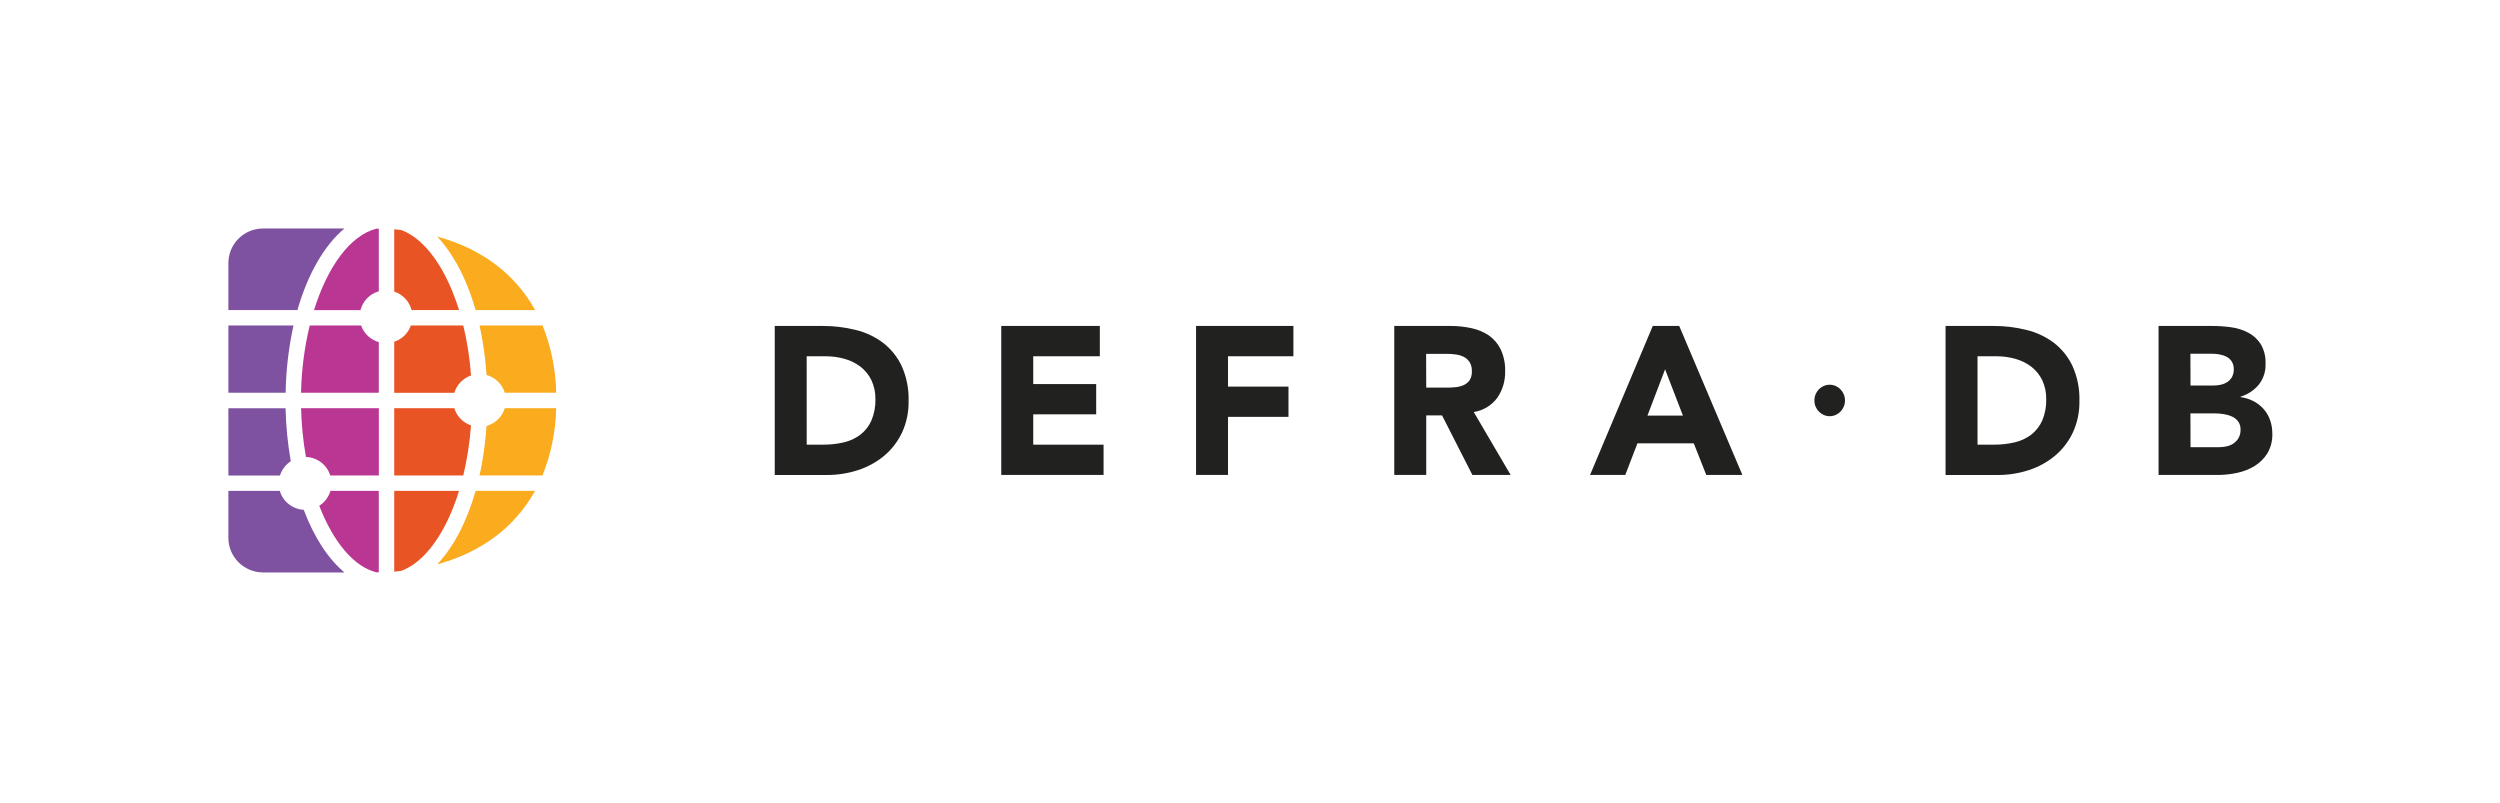
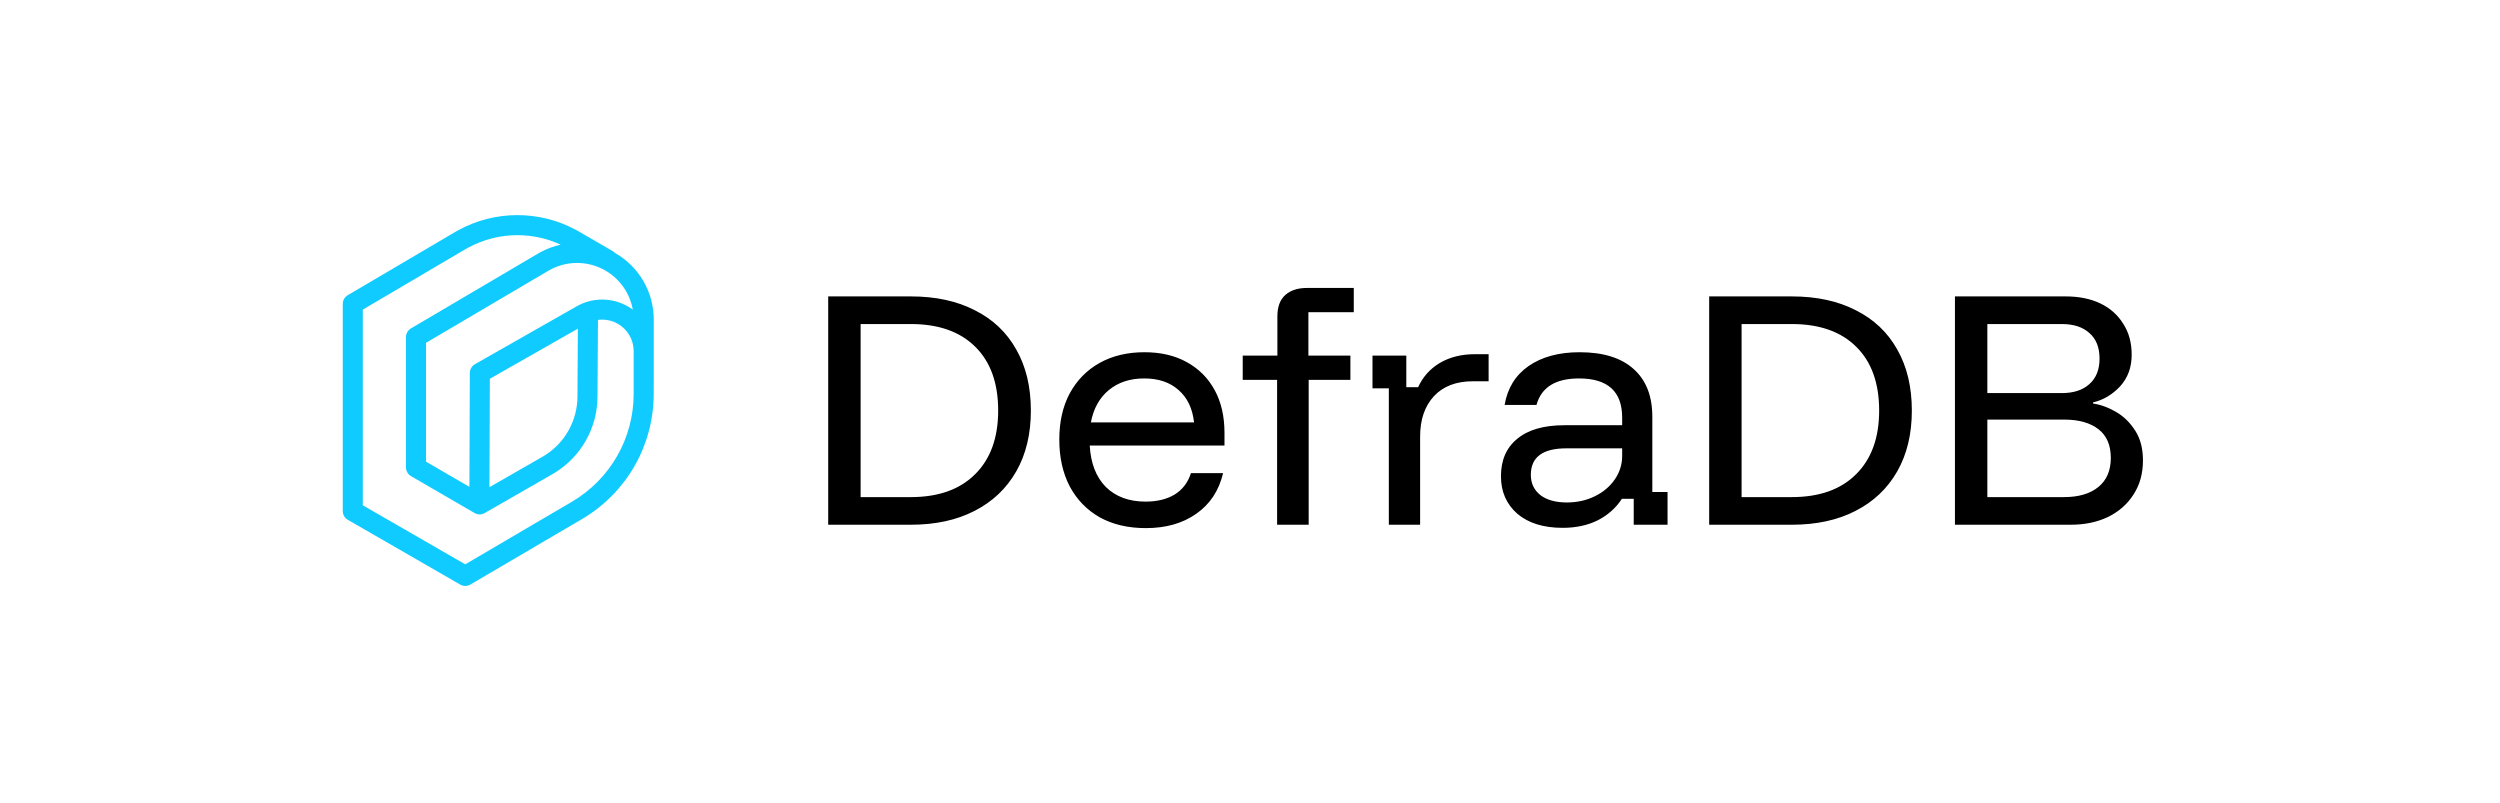
- <svg xmlns="http://www.w3.org/2000/svg" width="374" height="120" fill="none">
-   <path d="M61.57 46.386h7.106c-1.908-6.139-5.034-10.637-8.64-11.968-.363-.036-.698-.094-1.061-.12v9.324a3.943 3.943 0 0 1 2.595 2.764Z" fill="#E95425" />
-   <path d="M54.017 48.69h-7.683a46.949 46.949 0 0 0-1.298 10.066h11.631v-7.574a3.953 3.953 0 0 1-2.65-2.491Z" fill="#B93693" />
-   <path d="M43.906 48.69h-9.74v10.066h8.566a50.85 50.85 0 0 1 1.174-10.065Z" fill="#7E52A0" />
-   <path d="M45.77 68.364a3.94 3.94 0 0 1 3.635 2.763h7.27V61.062H45.043c.056 2.449.299 4.89.727 7.302Z" fill="#B93693" />
-   <path d="M43.502 69a51.89 51.89 0 0 1-.781-7.92h-8.556v10.065h7.716A3.978 3.978 0 0 1 43.502 69Z" fill="#7E52A0" />
-   <path d="M67.967 61.062h-8.992v10.065h10.333c.587-2.457.972-4.96 1.152-7.48a3.936 3.936 0 0 1-2.493-2.585Z" fill="#E95425" />
-   <path d="M51.528 34.182h-12.18a5.182 5.182 0 0 0-5.183 5.185v7.019h10.33c1.552-5.408 4.016-9.684 7.033-12.204Z" fill="#7E52A0" />
-   <path d="M47.762 75.665c2.068 5.339 5.11 9.091 8.541 9.957h.364v-12.19h-7.233a3.96 3.96 0 0 1-1.672 2.233Z" fill="#B93693" />
-   <path d="M75.516 58.756h7.69a28.375 28.375 0 0 0-2.038-10.065H71.74a49.325 49.325 0 0 1 1.046 7.407 3.943 3.943 0 0 1 2.73 2.658Z" fill="#FAAB1E" />
-   <path d="M56.67 43.575V34.21h-.363c-3.893.985-7.302 5.662-9.33 12.189h6.95a3.94 3.94 0 0 1 2.744-2.825Z" fill="#B93693" />
-   <path d="M80.056 46.386c-3.003-5.426-8.026-9.193-14.651-10.993 2.431 2.585 4.427 6.374 5.75 10.992h8.9Z" fill="#FAAB1E" />
-   <path d="M58.975 73.433v12.09c.363-.028.701-.083 1.054-.12 3.61-1.33 6.739-5.818 8.647-11.97h-9.701ZM70.468 56.17a46.414 46.414 0 0 0-1.16-7.48h-7.84a3.945 3.945 0 0 1-2.493 2.437v7.637h8.992a3.938 3.938 0 0 1 2.5-2.593Z" fill="#E95425" />
-   <path d="M65.404 84.425c6.615-1.796 11.631-5.57 14.637-10.992h-8.886c-1.323 4.618-3.3 8.407-5.75 10.992Z" fill="#FAAB1E" />
-   <path d="M41.86 73.433h-7.695v7.018a5.187 5.187 0 0 0 5.183 5.185h12.18c-2.465-2.058-4.558-5.301-6.088-9.37a3.942 3.942 0 0 1-3.58-2.833Z" fill="#7E52A0" />
-   <path d="M72.786 63.72a49.325 49.325 0 0 1-1.046 7.407h9.413a28.47 28.47 0 0 0 2.054-10.065h-7.691a3.945 3.945 0 0 1-2.73 2.658Z" fill="#FAAB1E" />
-   <path d="M115.9 48.764h7.178a19.94 19.94 0 0 1 4.954.6 11.165 11.165 0 0 1 4.093 1.934 9.464 9.464 0 0 1 2.777 3.48 11.969 11.969 0 0 1 1.025 5.193 10.83 10.83 0 0 1-.996 4.77 10.23 10.23 0 0 1-2.683 3.463 11.794 11.794 0 0 1-3.896 2.127 14.828 14.828 0 0 1-4.63.727H115.9V48.764Zm4.783 17.756h2.486a13.11 13.11 0 0 0 3.082-.345 6.542 6.542 0 0 0 2.468-1.15 5.516 5.516 0 0 0 1.643-2.109c.425-1.01.63-2.1.6-3.196a6.419 6.419 0 0 0-.6-2.85 5.684 5.684 0 0 0-1.61-1.997 7.077 7.077 0 0 0-2.381-1.182 10.301 10.301 0 0 0-2.867-.393h-2.824l.003 13.222ZM149.789 48.764h14.746v4.534h-9.963v4.157h9.417v4.53h-9.417v4.535h10.522v4.535h-15.305V48.764ZM178.928 48.764h14.567v4.534h-9.784v4.535h9.046v4.53h-9.046v8.692h-4.783V48.764ZM208.582 48.764h8.407a14.588 14.588 0 0 1 3.14.33 7.432 7.432 0 0 1 2.61 1.091 5.455 5.455 0 0 1 1.766 2.088 7.172 7.172 0 0 1 .662 3.272 6.664 6.664 0 0 1-1.199 4 5.352 5.352 0 0 1-3.497 2.091l5.521 9.415h-5.724l-4.54-8.91h-2.363v8.91h-4.783V48.764Zm4.783 9.225h2.824c.429 0 .884 0 1.367-.047a4.26 4.26 0 0 0 1.301-.284c.383-.15.717-.401.967-.727.272-.42.4-.916.364-1.415a2.364 2.364 0 0 0-.338-1.352 2.245 2.245 0 0 0-.858-.771 3.691 3.691 0 0 0-1.196-.364 9.705 9.705 0 0 0-1.319-.095h-3.13l.018 5.055ZM291.055 48.764h7.175a19.9 19.9 0 0 1 4.953.6 11.213 11.213 0 0 1 4.097 1.934 9.485 9.485 0 0 1 2.776 3.48 11.94 11.94 0 0 1 1.025 5.193 10.773 10.773 0 0 1-.999 4.77 10.193 10.193 0 0 1-2.682 3.463 11.78 11.78 0 0 1-3.897 2.127 14.808 14.808 0 0 1-4.627.727h-7.821V48.764Zm4.783 17.756h2.482a13.088 13.088 0 0 0 3.083-.346 6.541 6.541 0 0 0 2.471-1.149 5.526 5.526 0 0 0 1.643-2.109c.424-1.01.627-2.1.596-3.196a6.43 6.43 0 0 0-.596-2.85 5.693 5.693 0 0 0-1.614-1.997 7.056 7.056 0 0 0-2.373-1.182 10.355 10.355 0 0 0-2.872-.393h-2.82V66.52ZM322.919 48.764h8.08c.95 0 1.898.069 2.839.203a7.66 7.66 0 0 1 2.544.822c.75.403 1.384.993 1.839 1.713.509.89.753 1.907.705 2.93a4.727 4.727 0 0 1-1.028 3.132 5.619 5.619 0 0 1-2.715 1.778v.065a6.027 6.027 0 0 1 1.948.611c.568.294 1.078.69 1.504 1.167.424.485.752 1.045.967 1.651.227.648.341 1.329.338 2.015a5.475 5.475 0 0 1-.727 2.945 5.863 5.863 0 0 1-1.901 1.906 8.31 8.31 0 0 1-2.624 1.036c-.955.21-1.93.316-2.907.317h-8.862V48.764Zm4.784 8.909h3.463c.367 0 .733-.04 1.091-.124.344-.078.671-.217.967-.41.289-.192.526-.452.69-.757a2.28 2.28 0 0 0 .258-1.131 2.114 2.114 0 0 0-.287-1.15 2.074 2.074 0 0 0-.752-.708 3.518 3.518 0 0 0-1.043-.364 6.189 6.189 0 0 0-1.134-.109h-3.272l.019 4.753Zm0 9.225h4.292a4.91 4.91 0 0 0 1.119-.127 2.9 2.9 0 0 0 1.029-.44 2.46 2.46 0 0 0 .752-.818c.204-.377.304-.801.291-1.23a1.982 1.982 0 0 0-.385-1.272 2.409 2.409 0 0 0-.967-.727 4.754 4.754 0 0 0-1.254-.346 9.346 9.346 0 0 0-1.257-.094h-3.635l.015 5.054ZM273.721 62.262c1.265 0 2.29-1.053 2.29-2.353 0-1.3-1.025-2.353-2.29-2.353-1.264 0-2.289 1.054-2.289 2.353 0 1.3 1.025 2.353 2.289 2.353ZM247.254 48.764h3.958l9.45 22.29h-5.401l-1.871-4.727h-8.433l-1.817 4.728h-5.27l9.384-22.291Zm1.843 6.483-2.639 6.928h5.307l-2.668-6.928Z" fill="#212120" />
+ <svg xmlns="http://www.w3.org/2000/svg" width="374" height="120" viewBox="0 0 374 120" fill="none">
+   <path d="M77.347 32.181C80.413 32.171 83.431 32.925 86.129 34.372L86.664 34.67L91.626 37.547C91.757 37.622 91.871 37.716 91.97 37.821C91.987 37.831 92.005 37.84 92.022 37.85C93.777 38.853 95.236 40.301 96.251 42.049C97.266 43.797 97.8 45.783 97.802 47.804V56.79C97.802 56.828 97.799 56.866 97.796 56.904V57.554C97.796 57.573 97.793 57.592 97.793 57.611V58.955C97.79 62.728 96.803 66.436 94.929 69.71C93.054 72.985 90.358 75.715 87.106 77.629L87.104 77.629L70.364 87.452C69.899 87.725 69.323 87.728 68.856 87.459L52.027 77.76C51.563 77.493 51.276 76.997 51.276 76.46V45.459C51.276 44.927 51.557 44.435 52.016 44.166L68.045 34.732L68.578 34.429C71.266 32.965 74.279 32.191 77.347 32.181ZM77.356 35.181C74.788 35.19 72.264 35.838 70.013 37.064L69.567 37.317L54.276 46.316V75.593L69.599 84.423L85.586 75.042C88.387 73.393 90.71 71.042 92.325 68.22C93.94 65.399 94.791 62.205 94.793 58.954V52.431C94.777 51.636 94.563 50.858 94.165 50.169C93.751 49.452 93.156 48.857 92.439 48.444C91.723 48.031 90.91 47.813 90.083 47.813C89.873 47.813 89.663 47.827 89.456 47.855L89.388 59.312C89.385 61.646 88.773 63.939 87.613 65.964C86.524 67.865 84.987 69.469 83.138 70.637L82.766 70.865C82.761 70.867 82.756 70.87 82.752 70.873L72.502 76.755C72.482 76.767 72.46 76.775 72.44 76.786C72.424 76.794 72.408 76.802 72.391 76.81C72.363 76.823 72.335 76.836 72.306 76.847C72.29 76.854 72.274 76.86 72.258 76.866C72.226 76.877 72.195 76.887 72.163 76.896C72.149 76.9 72.136 76.904 72.122 76.908C72.09 76.916 72.058 76.922 72.025 76.928C72.007 76.932 71.988 76.935 71.97 76.938C71.945 76.942 71.919 76.945 71.894 76.947C71.87 76.949 71.846 76.951 71.822 76.952C71.8 76.953 71.778 76.954 71.756 76.954C71.724 76.954 71.693 76.953 71.661 76.951C71.651 76.95 71.642 76.95 71.633 76.949C71.591 76.945 71.55 76.94 71.509 76.933C71.504 76.932 71.499 76.931 71.494 76.93C71.456 76.924 71.418 76.915 71.381 76.906C71.366 76.902 71.351 76.898 71.336 76.894C71.303 76.885 71.271 76.875 71.239 76.863C71.227 76.859 71.215 76.854 71.203 76.849C71.168 76.836 71.134 76.821 71.1 76.804C71.091 76.8 71.083 76.795 71.074 76.791C71.049 76.778 71.024 76.767 71 76.752L61.48 71.225L61.469 71.217C61.443 71.202 61.417 71.186 61.392 71.168L61.351 71.142C61.308 71.111 61.267 71.076 61.227 71.041C61.217 71.031 61.208 71.022 61.198 71.012C61.176 70.991 61.154 70.971 61.134 70.949C61.12 70.934 61.108 70.919 61.095 70.904C61.019 70.816 60.955 70.72 60.902 70.619C60.87 70.558 60.843 70.494 60.82 70.428C60.812 70.406 60.804 70.385 60.798 70.363C60.793 70.346 60.789 70.328 60.784 70.311C60.777 70.285 60.77 70.26 60.764 70.234C60.76 70.212 60.757 70.19 60.754 70.168C60.75 70.143 60.745 70.118 60.742 70.093C60.742 70.09 60.742 70.085 60.741 70.082L60.738 70.041C60.736 70.011 60.735 69.982 60.734 69.953L60.733 69.928V50.425C60.733 50.413 60.734 50.401 60.734 50.389C60.735 50.361 60.737 50.333 60.739 50.304C60.741 50.278 60.744 50.251 60.748 50.225C60.751 50.205 60.753 50.185 60.757 50.166C60.762 50.134 60.769 50.103 60.776 50.072C60.78 50.057 60.783 50.043 60.787 50.029C60.796 49.996 60.807 49.963 60.818 49.931C60.823 49.918 60.827 49.904 60.832 49.891C60.844 49.859 60.858 49.828 60.872 49.797C60.878 49.785 60.883 49.773 60.889 49.76C60.905 49.73 60.92 49.7 60.937 49.67C60.945 49.657 60.953 49.644 60.962 49.63C60.978 49.604 60.995 49.578 61.014 49.553C61.026 49.535 61.04 49.518 61.054 49.501C61.067 49.483 61.08 49.466 61.095 49.45C61.112 49.429 61.131 49.408 61.15 49.388C61.167 49.371 61.184 49.354 61.202 49.337C61.218 49.323 61.233 49.308 61.25 49.294C61.273 49.273 61.297 49.255 61.321 49.236C61.334 49.227 61.346 49.217 61.358 49.208C61.392 49.183 61.427 49.161 61.463 49.139C61.466 49.137 61.469 49.135 61.472 49.133L61.5 49.117C61.507 49.113 61.513 49.108 61.52 49.104L80.512 37.919L80.513 37.919L80.843 37.732C81.798 37.212 82.82 36.832 83.876 36.601C81.837 35.661 79.613 35.174 77.356 35.181ZM73.282 56.665L73.222 72.882L81.246 68.278L81.536 68.101C82.971 67.194 84.164 65.949 85.01 64.473C85.912 62.899 86.387 61.116 86.388 59.301V59.294L86.448 49.17L73.282 56.665ZM86.276 39.337C84.784 39.346 83.32 39.749 82.033 40.505L82.032 40.505L63.733 51.283V69.065L70.222 72.832L70.286 55.785L70.288 55.743C70.289 55.714 70.289 55.685 70.292 55.657L70.294 55.631C70.329 55.301 70.471 55.002 70.685 54.771C70.713 54.741 70.743 54.712 70.773 54.684C70.777 54.681 70.78 54.676 70.784 54.672C70.802 54.657 70.82 54.642 70.839 54.627C70.859 54.611 70.881 54.594 70.902 54.579C70.914 54.57 70.926 54.562 70.938 54.553C70.968 54.533 70.997 54.514 71.028 54.496C71.033 54.493 71.039 54.49 71.044 54.487L86.234 45.843C87.404 45.169 88.731 44.813 90.082 44.813C91.436 44.813 92.766 45.169 93.938 45.845C94.192 45.991 94.435 46.152 94.669 46.325C94.496 45.354 94.155 44.416 93.656 43.556C92.907 42.265 91.829 41.195 90.533 40.454C89.237 39.713 87.769 39.328 86.276 39.337Z" fill="#10CBFF" />
+   <path d="M123.899 78.5V44.343H136.254C139.965 44.343 143.156 45.032 145.826 46.409C148.525 47.759 150.591 49.713 152.025 52.271C153.487 54.829 154.218 57.879 154.218 61.422C154.218 64.936 153.487 67.972 152.025 70.53C150.563 73.088 148.483 75.056 145.784 76.434C143.114 77.811 139.937 78.5 136.254 78.5H123.899ZM128.748 74.367H136.254C140.387 74.367 143.591 73.229 145.869 70.952C148.174 68.675 149.326 65.498 149.326 61.422C149.326 57.317 148.188 54.14 145.911 51.891C143.634 49.614 140.415 48.476 136.254 48.476H128.748V74.367ZM171.418 79.006C168.775 79.006 166.484 78.472 164.544 77.404C162.604 76.307 161.1 74.761 160.032 72.765C158.992 70.769 158.472 68.436 158.472 65.765C158.472 63.094 158.992 60.789 160.032 58.849C161.1 56.881 162.59 55.363 164.502 54.295C166.414 53.227 168.649 52.693 171.207 52.693C173.653 52.693 175.761 53.185 177.532 54.169C179.331 55.153 180.723 56.544 181.707 58.343C182.691 60.142 183.183 62.279 183.183 64.753V66.65H163.026C163.167 69.293 163.968 71.359 165.43 72.849C166.92 74.311 168.902 75.042 171.376 75.042C173.09 75.042 174.538 74.691 175.719 73.988C176.9 73.257 177.715 72.189 178.165 70.783H182.972C182.354 73.398 181.018 75.422 178.966 76.855C176.942 78.289 174.426 79.006 171.418 79.006ZM163.195 63.193H178.629C178.404 61.112 177.631 59.496 176.309 58.343C175.016 57.191 173.301 56.614 171.165 56.614C169.056 56.614 167.299 57.191 165.894 58.343C164.488 59.496 163.588 61.112 163.195 63.193ZM191.055 78.5V56.825H185.911V53.199H191.097V47.337C191.097 45.903 191.491 44.835 192.278 44.132C193.065 43.429 194.148 43.078 195.525 43.078H202.525V46.705H195.736V53.199H202.019V56.825H195.778V78.5H191.055ZM207.769 78.5V58.09H205.324V53.199H210.384V57.922H212.155C212.858 56.375 213.94 55.166 215.402 54.295C216.892 53.423 218.635 52.988 220.631 52.988H222.697V57.036H220.378C217.848 57.036 215.894 57.781 214.516 59.271C213.139 60.761 212.45 62.771 212.45 65.301V78.5H207.769ZM233.778 78.964C230.911 78.964 228.648 78.261 226.989 76.855C225.359 75.422 224.543 73.552 224.543 71.247C224.543 68.829 225.359 66.96 226.989 65.638C228.62 64.289 230.967 63.614 234.031 63.614H242.676V62.476C242.676 58.568 240.525 56.614 236.224 56.614C232.71 56.614 230.588 57.936 229.857 60.578H225.092C225.513 58.076 226.708 56.136 228.676 54.759C230.672 53.381 233.216 52.693 236.308 52.693C239.823 52.693 242.507 53.522 244.363 55.181C246.246 56.839 247.188 59.229 247.188 62.349V73.608H249.465V78.5H244.405V74.621H242.634C241.762 75.97 240.568 77.038 239.049 77.825C237.531 78.584 235.774 78.964 233.778 78.964ZM234.411 75.169C235.929 75.169 237.321 74.859 238.586 74.241C239.851 73.623 240.849 72.779 241.58 71.711C242.311 70.642 242.676 69.476 242.676 68.211V67.072H234.327C230.784 67.072 229.013 68.394 229.013 71.036C229.013 72.301 229.491 73.313 230.447 74.072C231.403 74.803 232.724 75.169 234.411 75.169ZM255.693 78.5V44.343H268.049C271.759 44.343 274.95 45.032 277.621 46.409C280.32 47.759 282.386 49.713 283.82 52.271C285.282 54.829 286.012 57.879 286.012 61.422C286.012 64.936 285.282 67.972 283.82 70.53C282.358 73.088 280.278 75.056 277.579 76.434C274.908 77.811 271.731 78.5 268.049 78.5H255.693ZM260.542 74.367H268.049C272.181 74.367 275.386 73.229 277.663 70.952C279.968 68.675 281.121 65.498 281.121 61.422C281.121 57.317 279.982 54.14 277.705 51.891C275.428 49.614 272.209 48.476 268.049 48.476H260.542V74.367ZM292.459 78.5V44.343H309.031C311.027 44.343 312.756 44.695 314.218 45.397C315.68 46.1 316.819 47.112 317.634 48.434C318.477 49.727 318.899 51.273 318.899 53.072C318.899 54.956 318.323 56.53 317.17 57.795C316.017 59.032 314.668 59.833 313.122 60.199V60.367C314.274 60.536 315.427 60.958 316.58 61.632C317.732 62.307 318.688 63.249 319.447 64.458C320.206 65.638 320.586 67.114 320.586 68.885C320.586 70.825 320.122 72.512 319.194 73.946C318.295 75.379 317.03 76.504 315.399 77.319C313.768 78.106 311.899 78.5 309.791 78.5H292.459ZM297.308 74.367H308.778C310.971 74.367 312.686 73.861 313.923 72.849C315.16 71.837 315.778 70.389 315.778 68.506C315.778 66.594 315.16 65.161 313.923 64.205C312.686 63.249 310.985 62.771 308.821 62.771H297.308V74.367ZM297.308 58.807H308.441C310.212 58.807 311.59 58.357 312.574 57.458C313.586 56.558 314.092 55.293 314.092 53.663C314.092 51.976 313.586 50.697 312.574 49.825C311.59 48.925 310.212 48.476 308.441 48.476H297.308V58.807Z" fill="black" />
</svg>
